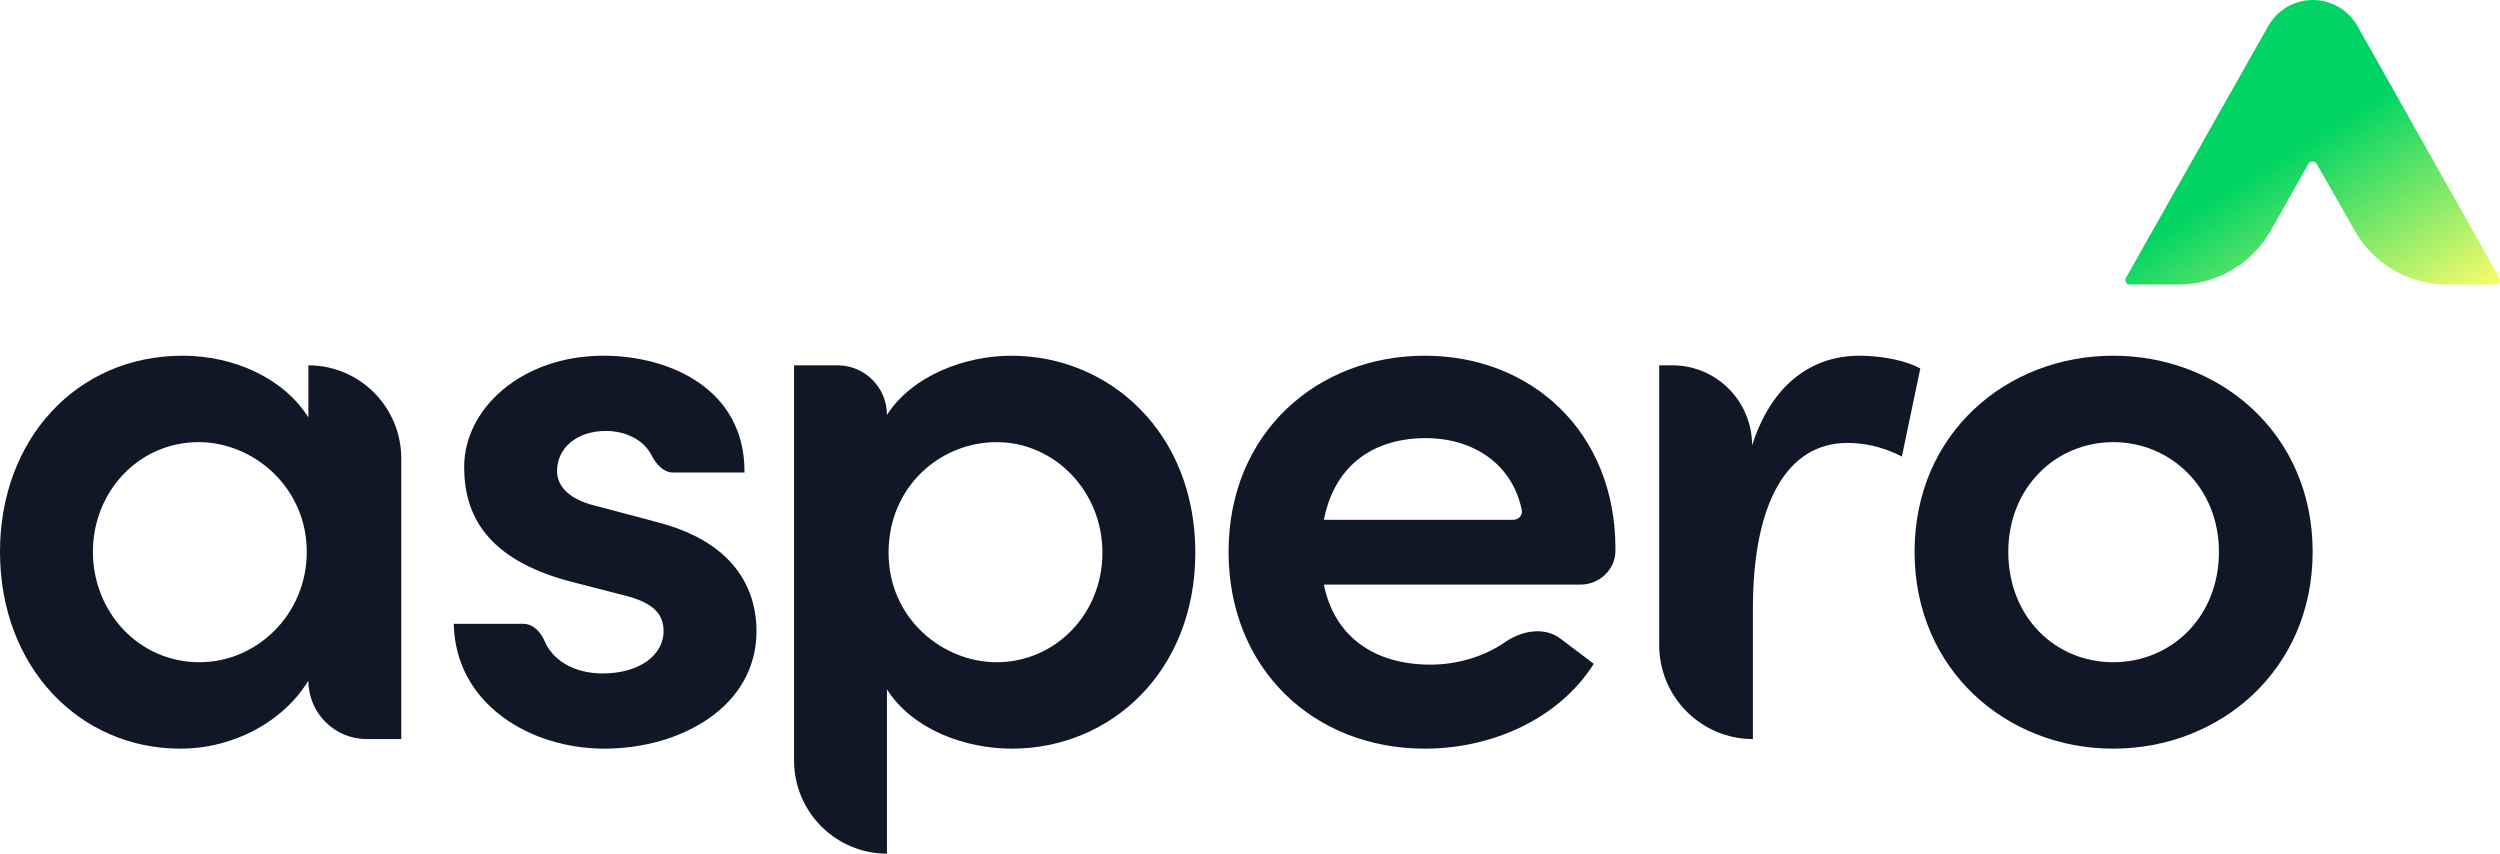
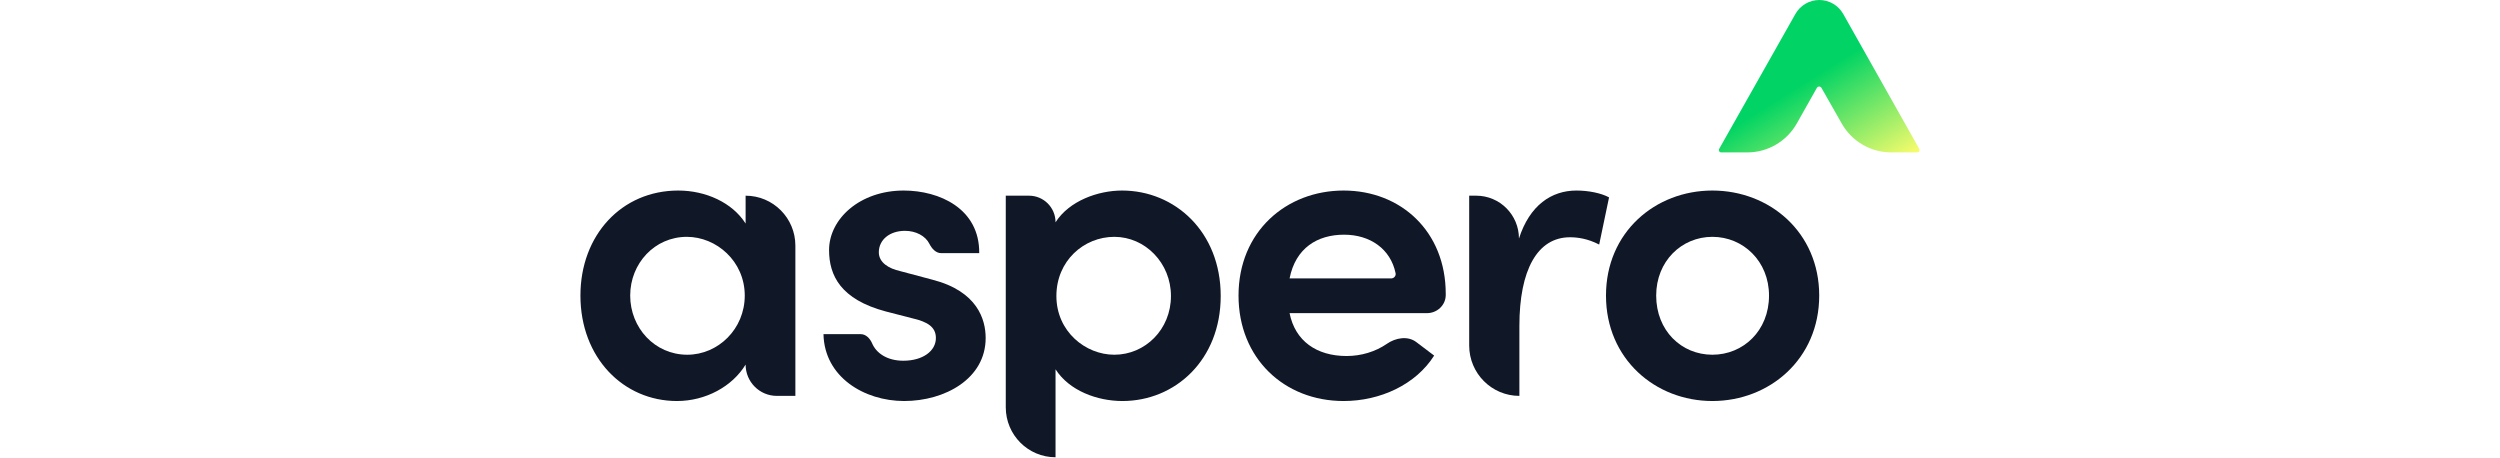
- <svg xmlns="http://www.w3.org/2000/svg" width="164" height="56" viewBox="0 0 164 56" fill="none">
+ <svg xmlns="http://www.w3.org/2000/svg" width="1837" height="336" viewBox="0 0 164 56" fill="none">
  <path d="M20.229 23.965C23.595 23.965 26.324 26.703 26.324 30.081V48.483H24.048C21.939 48.483 20.229 46.767 20.229 44.65C18.6 47.328 15.343 49.112 11.822 49.112C5.255 49.112 0 43.81 0 36.197C0 28.795 5.045 23.334 11.98 23.334C15.343 23.334 18.6 24.805 20.229 27.377V23.965ZM13.083 43.442C16.866 43.442 20.124 40.292 20.124 36.197C20.124 31.997 16.656 29.005 13.031 29.005C9.09 29.005 6.095 32.26 6.095 36.197C6.095 40.135 9.09 43.442 13.083 43.442Z" fill="#101828" />
  <path d="M39.644 49.112C34.758 49.112 29.871 46.172 29.766 40.922H34.331C34.973 40.922 35.473 41.465 35.726 42.057C36.236 43.249 37.562 44.177 39.539 44.177C41.956 44.177 43.532 42.97 43.532 41.395C43.532 40.03 42.481 39.4 40.642 38.98L37.385 38.14C31.868 36.67 30.449 33.73 30.449 30.632C30.449 26.799 34.232 23.334 39.591 23.334C43.952 23.334 48.891 25.54 48.839 31H44.169C43.527 31 43.035 30.449 42.746 29.873C42.239 28.864 41.053 28.27 39.749 28.27C37.858 28.27 36.544 29.372 36.544 30.895C36.544 32.155 37.752 32.89 39.171 33.205L43.112 34.255C48.629 35.672 49.627 39.137 49.627 41.395C49.627 46.383 44.635 49.112 39.644 49.112Z" fill="#101828" />
  <path d="M66.329 23.334C72.791 23.334 78.413 28.375 78.413 36.25C78.413 44.072 72.844 49.112 66.381 49.112C63.281 49.112 59.866 47.852 58.185 45.227V56C54.819 56 52.09 53.262 52.09 49.884V23.965H54.941C56.733 23.965 58.185 25.422 58.185 27.22C59.866 24.595 63.386 23.334 66.329 23.334ZM65.383 43.442C69.166 43.442 72.319 40.345 72.319 36.25C72.319 32.207 69.166 29.005 65.383 29.005C61.653 29.005 58.29 31.945 58.29 36.25C58.29 40.607 61.863 43.442 65.383 43.442Z" fill="#101828" />
  <path d="M105.972 35.987C105.972 36.042 105.972 36.097 105.971 36.153C105.957 37.388 104.906 38.35 103.675 38.35H86.847C87.53 41.762 90.157 43.6 93.835 43.6C95.613 43.6 97.366 43.071 98.754 42.111C99.83 41.366 101.316 41.101 102.361 41.89L104.553 43.547C102.294 47.117 97.933 49.112 93.467 49.112C86.164 49.112 80.594 43.862 80.594 36.197C80.594 28.375 86.427 23.334 93.467 23.334C100.455 23.334 105.972 28.322 105.972 35.987ZM86.847 34.097H99.281C99.627 34.097 99.899 33.794 99.829 33.454C99.214 30.484 96.711 28.742 93.52 28.742C90.262 28.742 87.582 30.37 86.847 34.097Z" fill="#101828" />
  <path d="M121.979 23.334C123.45 23.334 125.026 23.649 125.972 24.174L124.763 29.95C123.345 29.215 122.084 29.057 121.191 29.057C117.197 29.057 114.991 33.047 114.991 39.925V48.483C111.596 48.483 108.843 45.721 108.843 42.313V23.965H109.706C112.596 23.965 114.938 26.315 114.938 29.215C116.252 25.119 118.931 23.334 121.979 23.334Z" fill="#101828" />
  <path d="M138.627 49.112C131.639 49.112 125.596 43.967 125.596 36.197C125.596 28.427 131.639 23.334 138.627 23.334C145.615 23.334 151.71 28.427 151.71 36.197C151.71 43.967 145.615 49.112 138.627 49.112ZM138.627 43.442C142.41 43.442 145.562 40.502 145.562 36.197C145.562 31.997 142.41 29.005 138.627 29.005C134.844 29.005 131.744 31.997 131.744 36.197C131.744 40.502 134.844 43.442 138.627 43.442Z" fill="#101828" />
  <path d="M154.653 1.715L163.962 18.231C164.072 18.425 163.932 18.666 163.709 18.666H160.53C158.025 18.666 155.712 17.318 154.471 15.134L151.987 10.764C151.862 10.544 151.546 10.544 151.421 10.765L148.971 15.112C147.734 17.308 145.414 18.666 142.9 18.666H139.712C139.49 18.666 139.35 18.425 139.46 18.23L148.793 1.712C149.391 0.654 150.51 0 151.722 0C152.936 0 154.056 0.655 154.653 1.715Z" fill="url(#paint0_linear_202_6373)" />
  <defs>
    <linearGradient id="paint0_linear_202_6373" x1="152.024" y1="8.847" x2="159.826" y2="21.413" gradientUnits="userSpaceOnUse">
      <stop stop-color="#01D464" />
      <stop offset="1" stop-color="#FDFD6C" />
    </linearGradient>
  </defs>
</svg>
